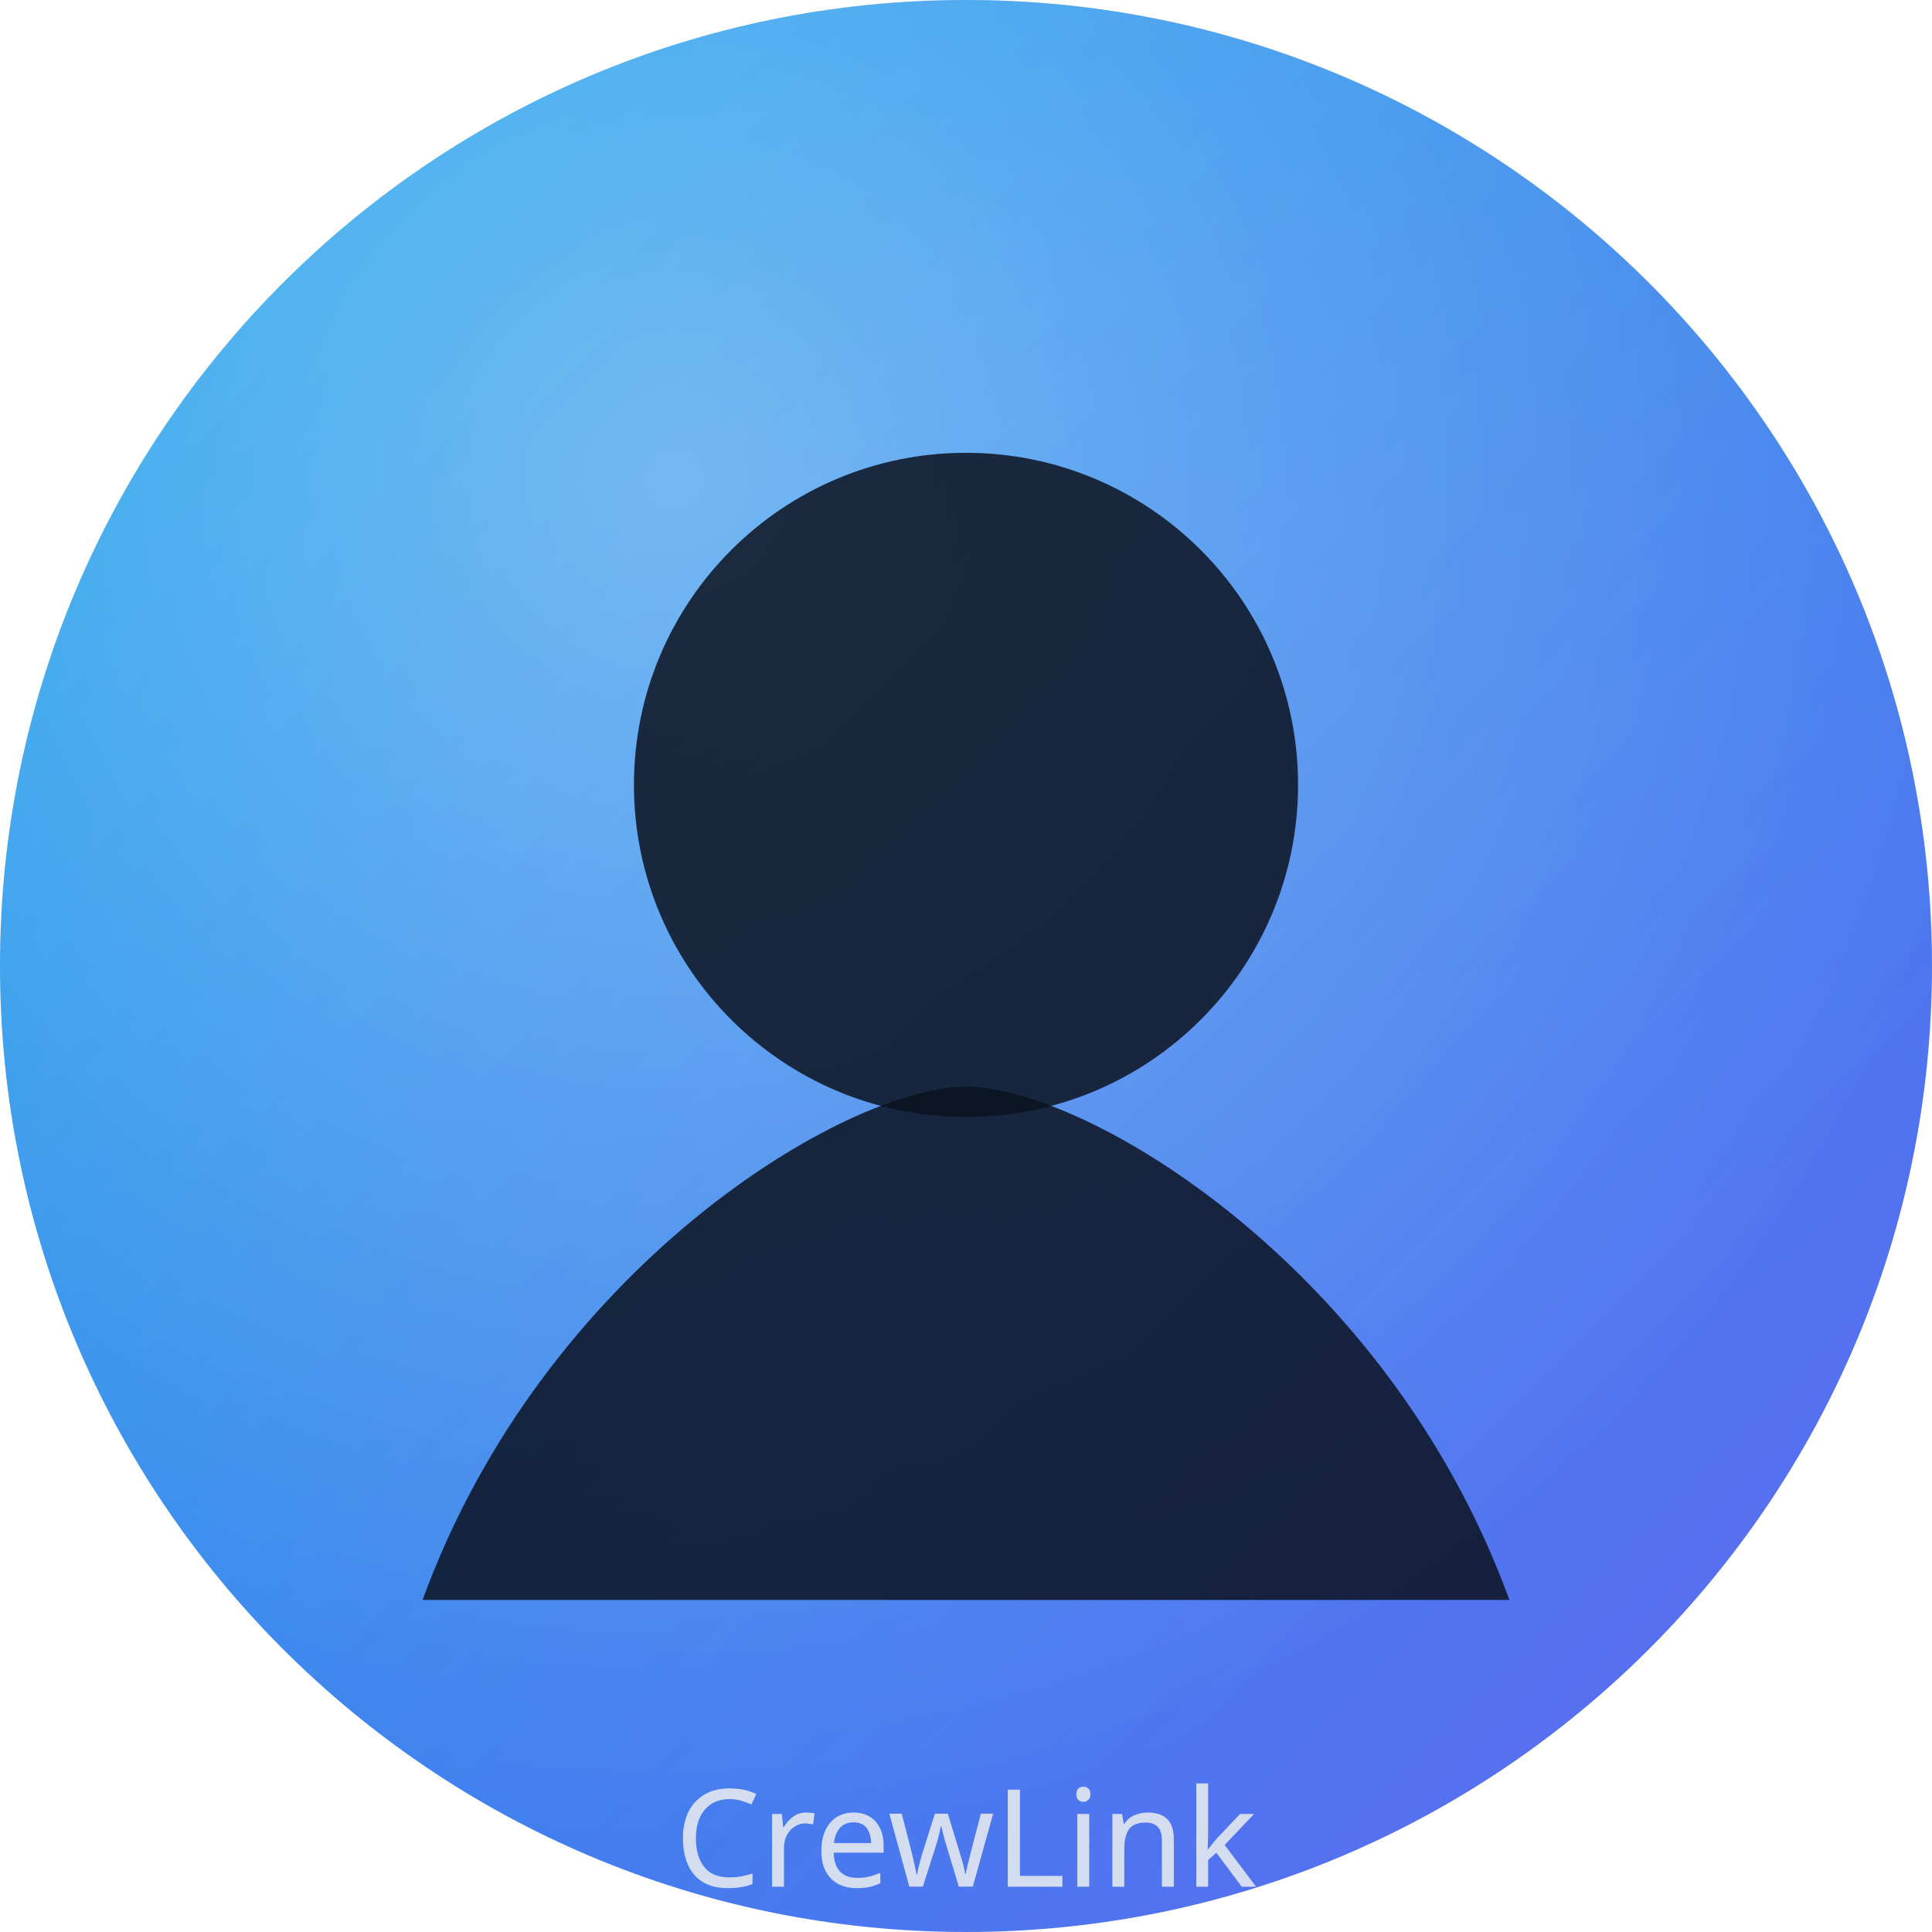
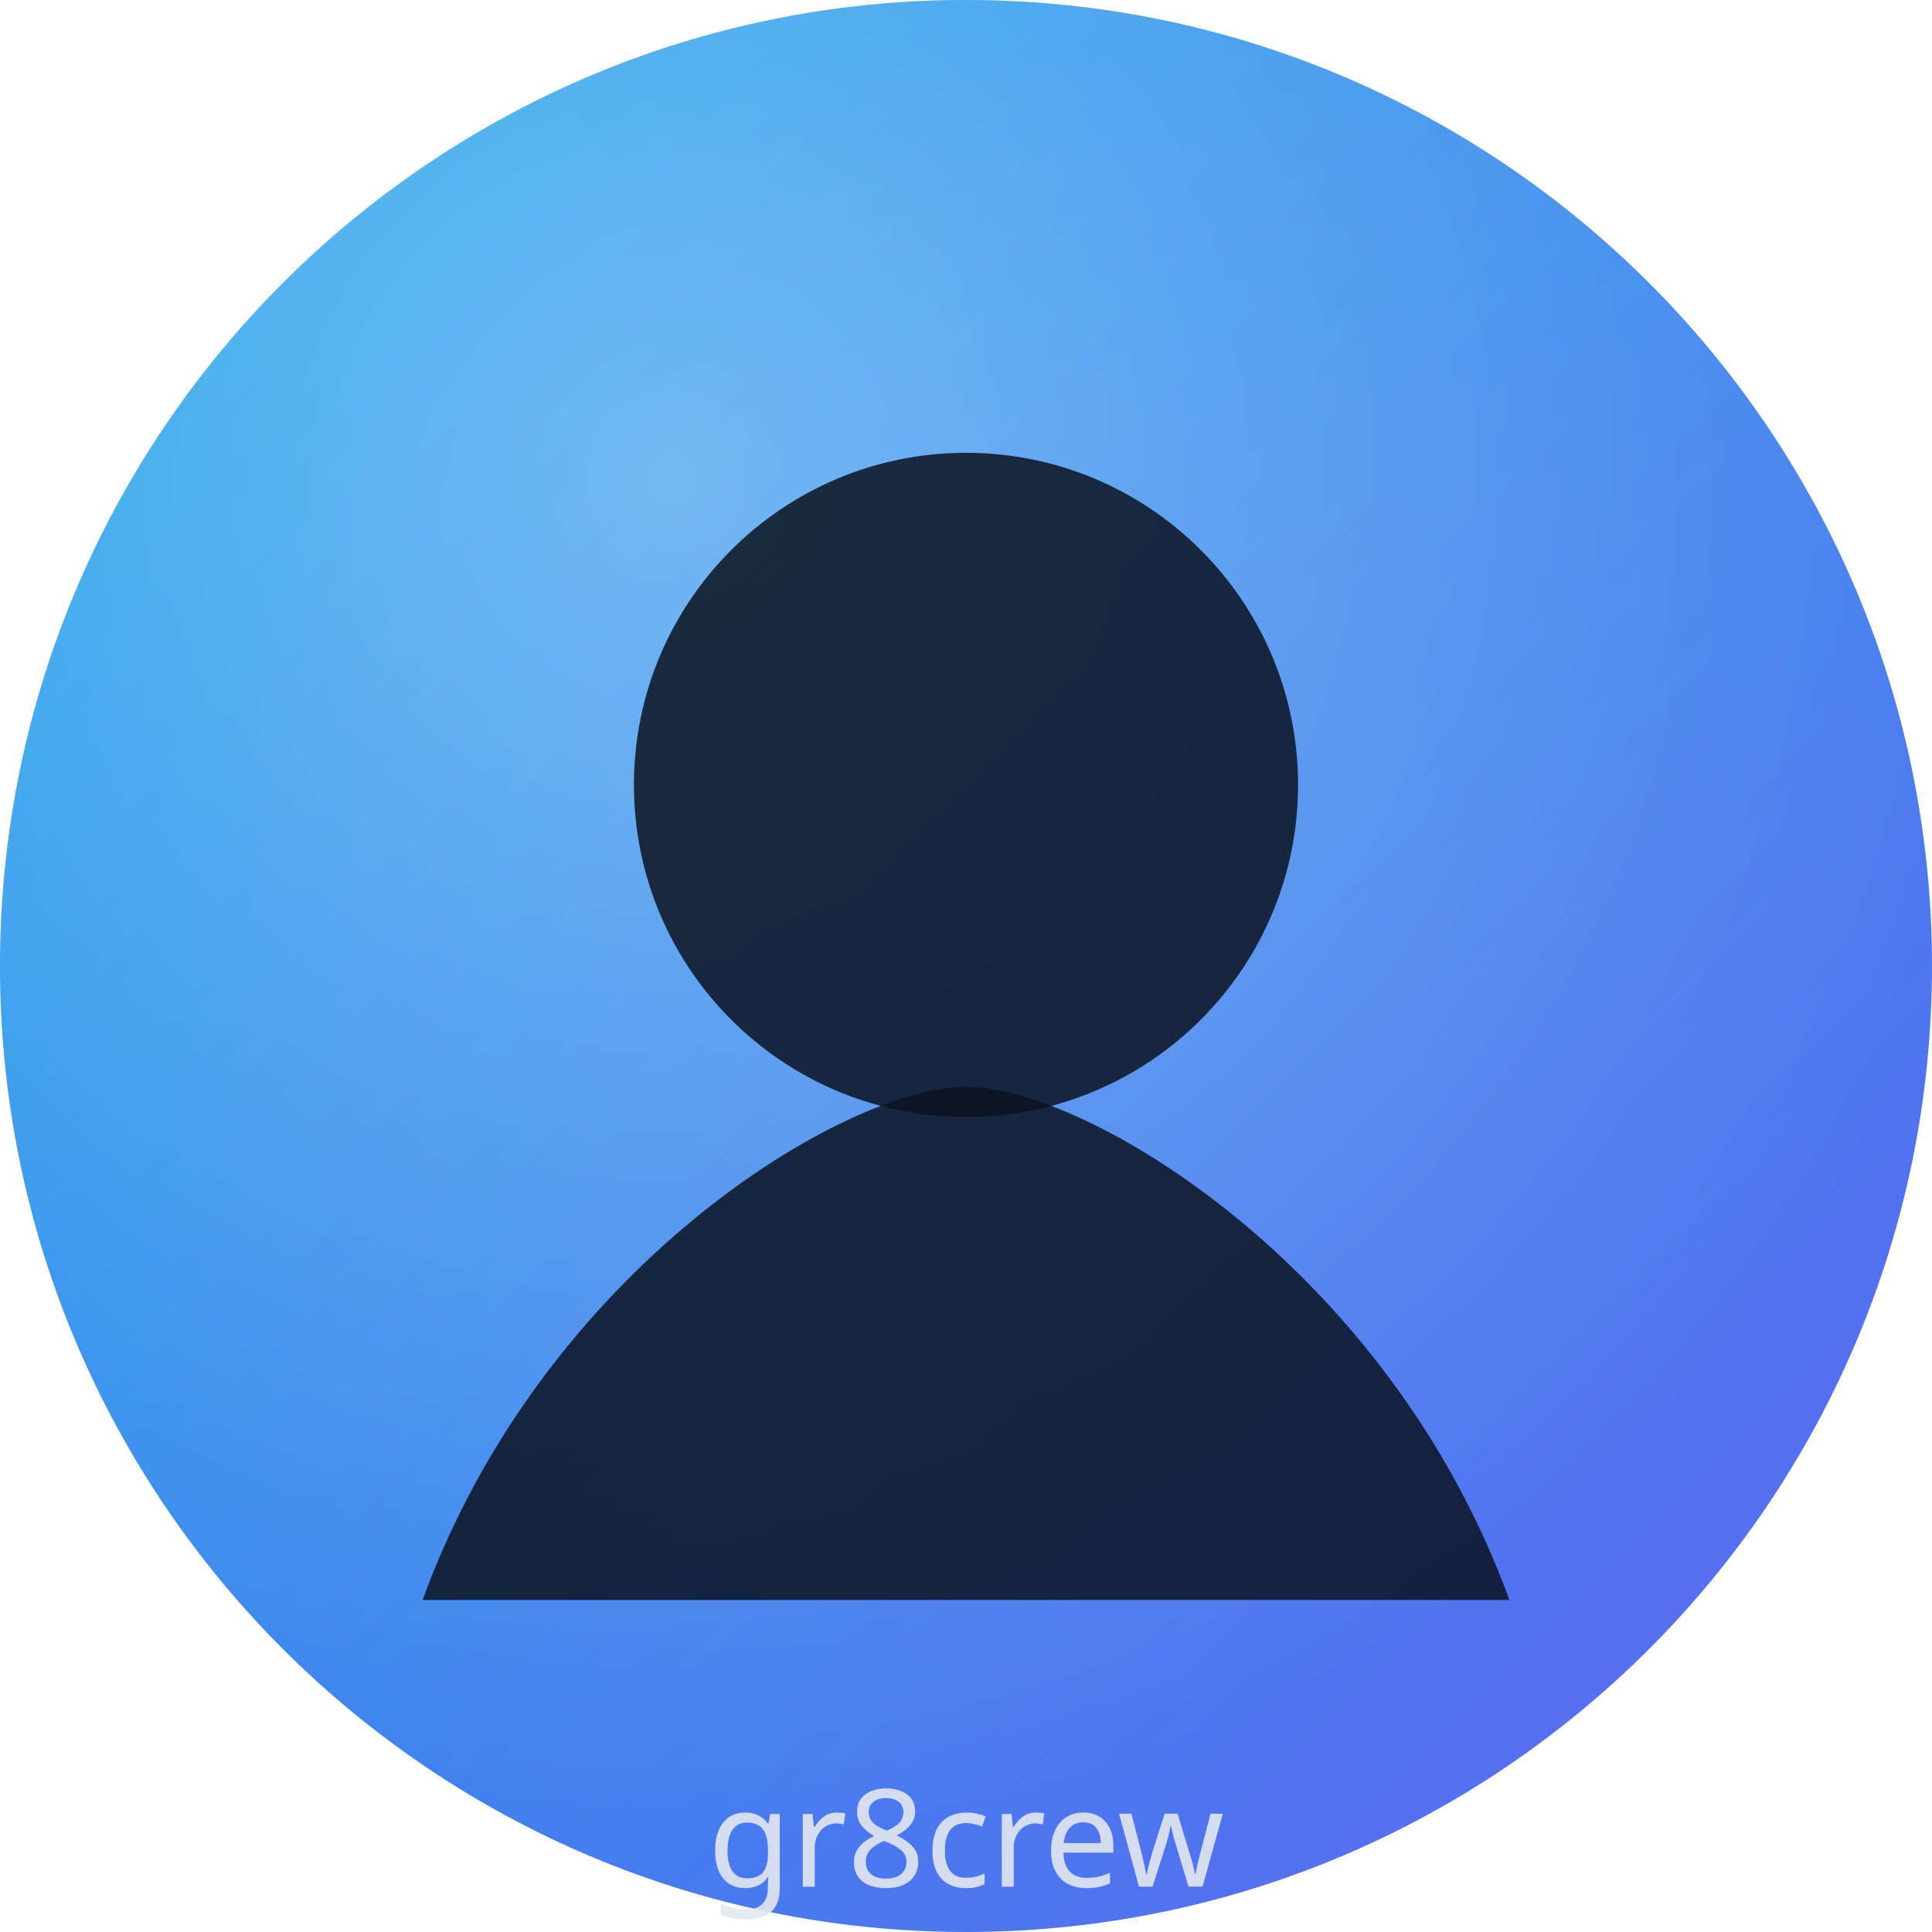
<svg xmlns="http://www.w3.org/2000/svg" viewBox="0 0 256 256">
  <defs>
    <linearGradient id="bg" x1="0" y1="0" x2="1" y2="1">
      <stop offset="0" stop-color="#0ea5e9" />
      <stop offset="1" stop-color="#6366f1" />
    </linearGradient>
    <radialGradient id="glow" cx="35%" cy="25%" r="70%">
      <stop offset="0" stop-color="#ffffff" stop-opacity="0.35" />
      <stop offset="1" stop-color="#ffffff" stop-opacity="0" />
    </radialGradient>
  </defs>
  <rect width="256" height="256" rx="128" fill="url(#bg)" />
  <rect width="256" height="256" rx="128" fill="url(#glow)" />
  <circle cx="128" cy="104" r="44" fill="#0b1220" fill-opacity="0.85" />
  <path d="M56 212c16-44 56-68 72-68s56 24 72 68" fill="#0b1220" fill-opacity="0.85" />
-   <text x="128" y="250" text-anchor="middle" font-family="ui-sans-serif, system-ui" font-size="18" fill="#e2e8f0" opacity="0.9">CrewLink</text>
+   <text x="128" y="250" text-anchor="middle" font-family="ui-sans-serif, system-ui" font-size="18" fill="#e2e8f0" opacity="0.9">gr8crew</text>
</svg>
